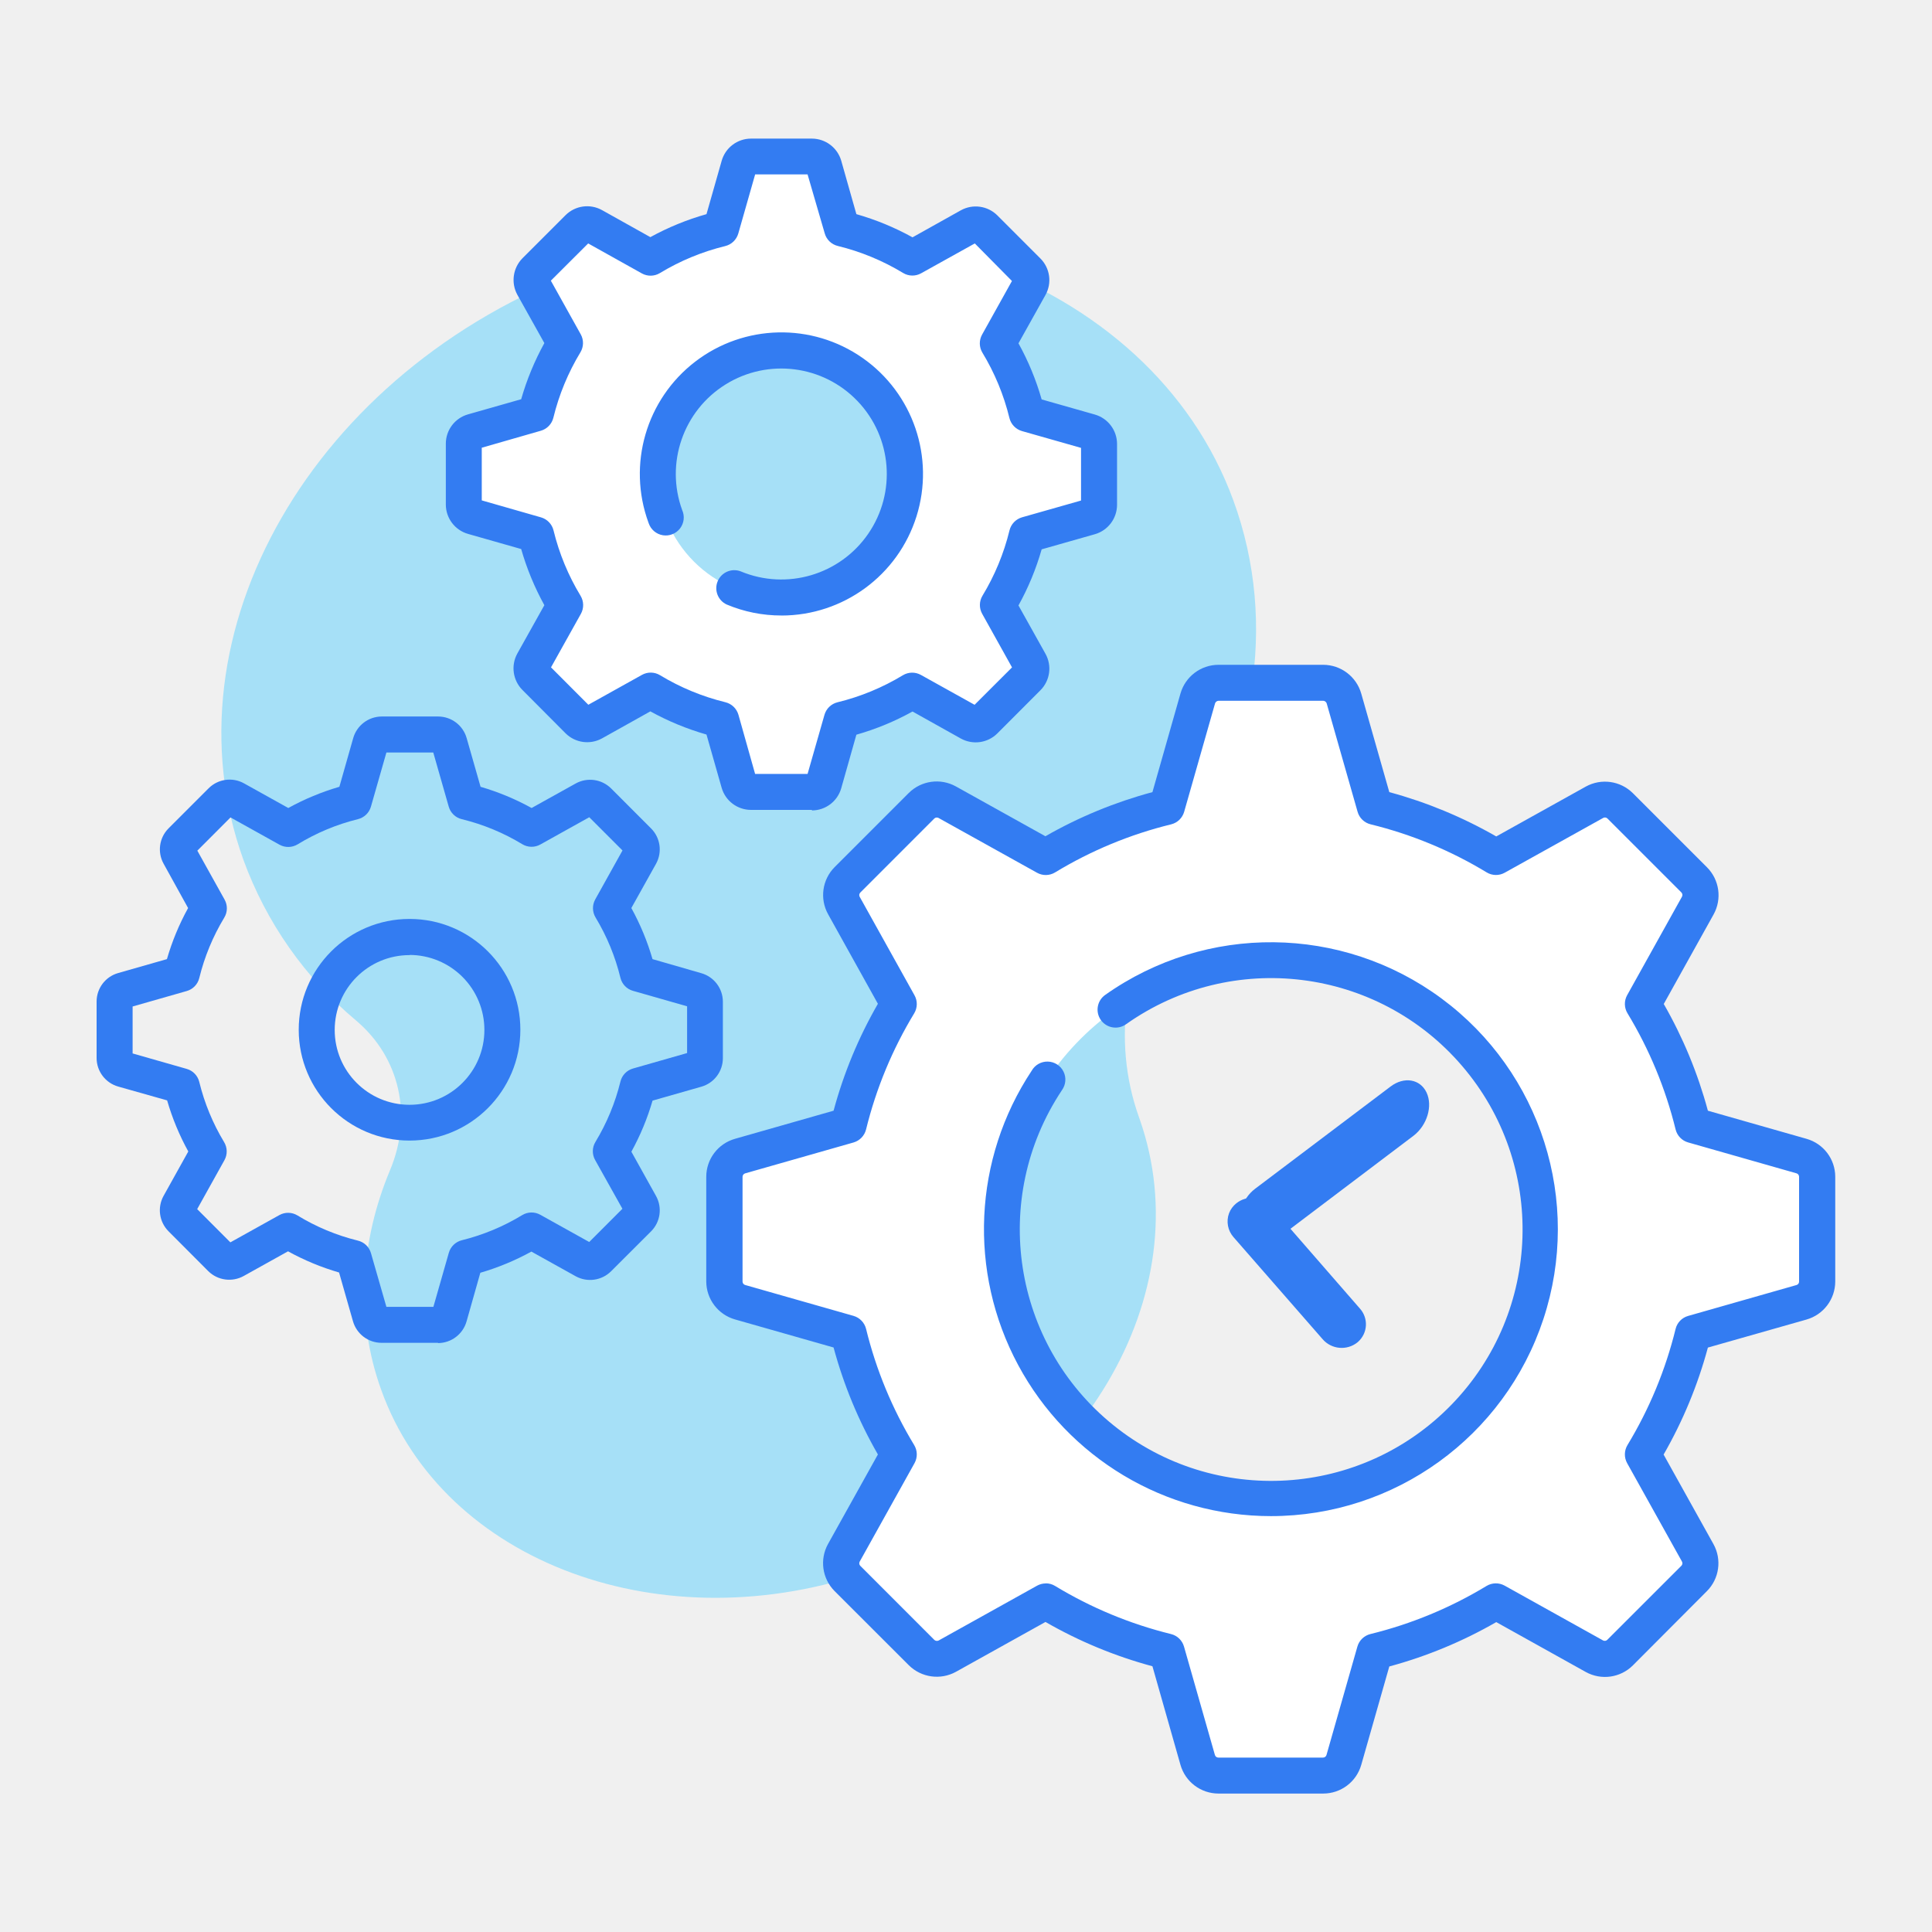
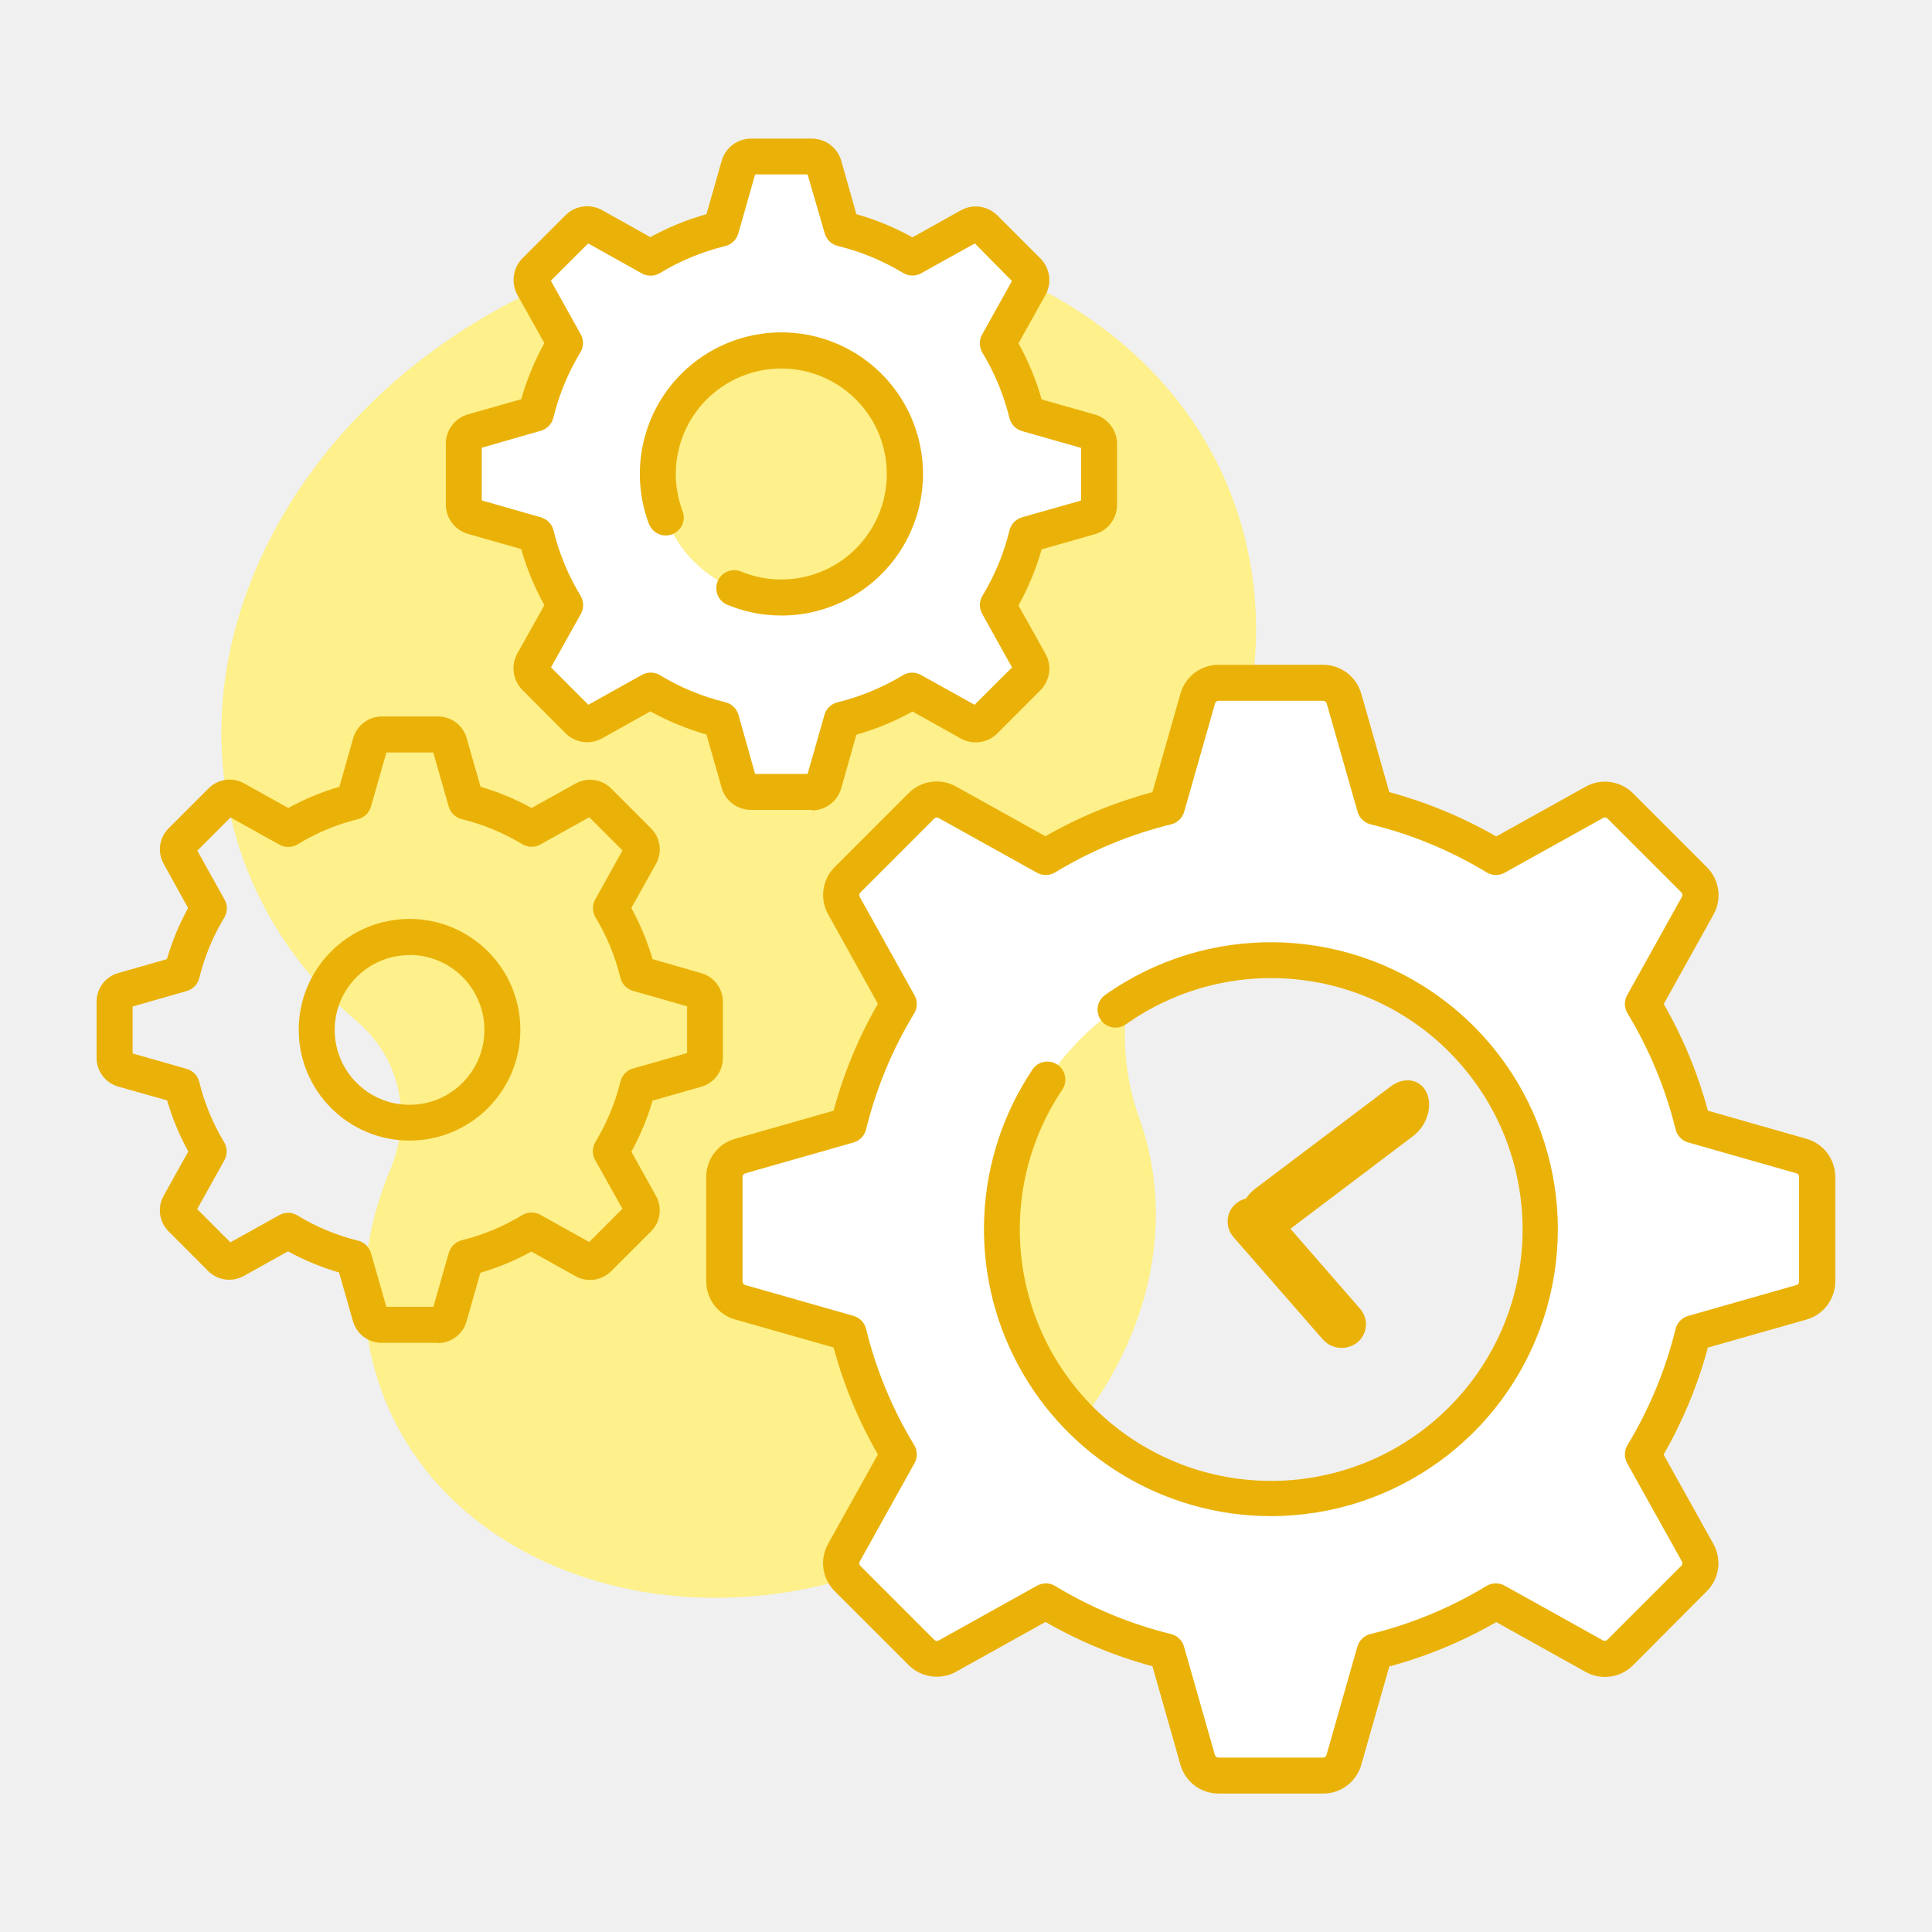
<svg xmlns="http://www.w3.org/2000/svg" id="Layer_1" data-name="Layer 1" viewBox="0 0 500 500">
  <defs>
-     <style>.cls-1{fill:#a6e0f7;}.cls-2{fill:#fff;}.cls-3{fill:#337cf2;}</style>
+     <style>.cls-1{fill:#fef08a;}.cls-2{fill:#fff;}.cls-3{fill:#eab208;}</style>
  </defs>
  <path class="cls-1" d="M294.92,289.57a1.36,1.36,0,0,0-.13-.37c-7.22-20.13-3.73-42.94,9.69-62.73,20-29.47,26.53-64.67,14.7-97C297.68,70.83,221,43.75,150.9,69.9c-69.75,26-109,94-87.92,152.58A97.91,97.91,0,0,0,92.2,264.15c11.29,9.56,14.65,24.59,8.73,38.72-7.65,18.28-9,38.18-2.28,56.81,16.09,44.9,73.12,65.88,127,46.76C280,387.11,310.9,334.88,294.92,289.57Z" />
  <path class="cls-2" d="M466.27,299.2l-28.06-8a111.6,111.6,0,0,0-13-31.36l14.2-25.5a5.59,5.59,0,0,0-.93-6.64l-19.18-19.18a5.59,5.59,0,0,0-6.63-.94l-25.47,14.21a111.58,111.58,0,0,0-31.36-13l-8-28a5.58,5.58,0,0,0-5.35-4H315.34a5.58,5.58,0,0,0-5.36,4l-8,28.06a112,112,0,0,0-31.36,13l-25.5-14.2a5.6,5.6,0,0,0-6.63.93l-19.19,19.18a5.59,5.59,0,0,0-.93,6.64l14.2,25.51a111.94,111.94,0,0,0-13,31.35l-28.07,8a5.59,5.59,0,0,0-4,5.35v27.08a5.57,5.57,0,0,0,4,5.35l28.1,8a112.19,112.19,0,0,0,13,31.36l-14.24,25.54a5.6,5.6,0,0,0,.93,6.63l19.19,19.18a5.57,5.57,0,0,0,6.63.93l25.5-14.2a111.9,111.9,0,0,0,31.36,13l8,28.07a5.59,5.59,0,0,0,5.36,4h27.11a5.59,5.59,0,0,0,5.36-4l8-28.07a111.9,111.9,0,0,0,31.36-13l25.51,14.2a5.57,5.57,0,0,0,6.63-.93l19.18-19.18a5.59,5.59,0,0,0,.93-6.63l-14.2-25.51a111.9,111.9,0,0,0,13-31.36l28.06-8a5.57,5.57,0,0,0,4-5.35V304.54A5.57,5.57,0,0,0,466.27,299.2ZM328.9,387.71a69.62,69.62,0,1,1,69.61-69.61h0A69.61,69.61,0,0,1,328.9,387.71Z" />
  <path class="cls-2" d="M282.12,111.72l-16.32-4.66a65.2,65.2,0,0,0-7.55-18.24L266.5,74a3.24,3.24,0,0,0-.54-3.86L254.78,59a3.21,3.21,0,0,0-3.85-.52L236.12,66.7a65.2,65.2,0,0,0-18.24-7.55l-4.66-16.32a3.22,3.22,0,0,0-3.1-2.35H194.35a3.23,3.23,0,0,0-3.11,2.35l-4.66,16.32a64.84,64.84,0,0,0-18.23,7.55l-14.83-8.25a3.23,3.23,0,0,0-3.85.54L138.49,70.17A3.24,3.24,0,0,0,138,74l8.26,14.84a65,65,0,0,0-7.56,18.23l-16.31,4.66a3.22,3.22,0,0,0-2.36,3.11v15.77a3.23,3.23,0,0,0,2.36,3.11l16.31,4.66a65.17,65.17,0,0,0,7.56,18.23L138,171.44a3.24,3.24,0,0,0,.54,3.86l11.18,11.17a3.21,3.21,0,0,0,3.85.54l14.84-8.26a64.77,64.77,0,0,0,18.23,7.57l4.65,16.32a3.26,3.26,0,0,0,3.12,2.35h15.77a3.24,3.24,0,0,0,3.11-2.35l4.66-16.32a65,65,0,0,0,18.24-7.57L250.93,187a3.24,3.24,0,0,0,3.86-.54L266,175.26a3.22,3.22,0,0,0,.54-3.85l-8.25-14.84a65.37,65.37,0,0,0,7.57-18.21l16.32-4.66a3.25,3.25,0,0,0,2.35-3.11V114.83a3.23,3.23,0,0,0-2.35-3.11Zm-79.89,43a32,32,0,1,1,32-32,32,32,0,0,1-32,32Z" />
  <path class="cls-3" d="M342.45,464.17H315.34a10.23,10.23,0,0,1-9.84-7.44l-7.25-25.5a116,116,0,0,1-27.68-11.47l-23.17,12.9a10.28,10.28,0,0,1-12.2-1.7L216,411.78a10.24,10.24,0,0,1-1.71-12.19l12.91-23.18a115.75,115.75,0,0,1-11.47-27.68l-25.5-7.26a10.25,10.25,0,0,1-7.45-9.83v-27.1a10.22,10.22,0,0,1,7.45-9.82l25.5-7.27a115.68,115.68,0,0,1,11.47-27.67L214.31,236.6A10.24,10.24,0,0,1,216,224.41l19.18-19.18a10.25,10.25,0,0,1,12.19-1.71l23.18,12.9A116.57,116.57,0,0,1,298.25,205l7.25-25.5a10.25,10.25,0,0,1,9.84-7.45h27.12a10.27,10.27,0,0,1,9.83,7.45l7.26,25.5a117.16,117.16,0,0,1,27.68,11.47l23.17-12.9a10.25,10.25,0,0,1,12.19,1.71l19.18,19.18a10.24,10.24,0,0,1,1.71,12.19l-12.9,23.18A116.06,116.06,0,0,1,442,287.45l25.51,7.27h0a10.22,10.22,0,0,1,7.45,9.82v27.13a10.25,10.25,0,0,1-7.45,9.83L442,348.75a116.2,116.2,0,0,1-11.46,27.69l12.9,23.17a10.22,10.22,0,0,1-1.71,12.19L422.59,431a10.24,10.24,0,0,1-12.19,1.71l-23.17-12.91a116.36,116.36,0,0,1-27.68,11.48l-7.26,25.47A10.23,10.23,0,0,1,342.45,464.17Zm-71.82-54.4a4.51,4.51,0,0,1,2.42.67,107.31,107.31,0,0,0,30,12.45,4.66,4.66,0,0,1,3.37,3.25l8,28.06a.92.92,0,0,0,.88.66h27.12a.92.92,0,0,0,.87-.66l8-28.06a4.67,4.67,0,0,1,3.37-3.25,107.43,107.43,0,0,0,30.06-12.45,4.67,4.67,0,0,1,4.66-.09l25.5,14.2a.93.93,0,0,0,1.08-.16l19.18-19.17a.91.91,0,0,0,.15-1.09l-14.2-25.49a4.67,4.67,0,0,1,.1-4.66,107.36,107.36,0,0,0,12.45-30.05,4.64,4.64,0,0,1,3.25-3.37l28.06-8a.91.91,0,0,0,.65-.88V304.54a.93.93,0,0,0-.65-.88l-28.06-8a4.65,4.65,0,0,1-3.25-3.38,107.49,107.49,0,0,0-12.45-30.05,4.65,4.65,0,0,1-.1-4.65l14.21-25.53a.93.93,0,0,0-.15-1.08L416,211.82a.93.93,0,0,0-1.08-.15l-25.51,14.19a4.63,4.63,0,0,1-4.65-.08,107,107,0,0,0-30.06-12.45,4.64,4.64,0,0,1-3.36-3.25l-8-28.06a1,1,0,0,0-.88-.66H315.34a1,1,0,0,0-.88.66l-8,28.07a4.66,4.66,0,0,1-3.37,3.25,106.77,106.77,0,0,0-30.05,12.45,4.63,4.63,0,0,1-4.65.08l-25.51-14.19a.93.93,0,0,0-1.08.15L222.64,231a.93.93,0,0,0-.16,1.08l14.2,25.51a4.65,4.65,0,0,1-.08,4.65,107.22,107.22,0,0,0-12.46,30.05,4.69,4.69,0,0,1-3.24,3.38l-28.07,8a.94.94,0,0,0-.66.88v27.13a.93.93,0,0,0,.66.87l28.07,8a4.68,4.68,0,0,1,3.24,3.37A107.09,107.09,0,0,0,236.6,374a4.67,4.67,0,0,1,.08,4.66l-14.2,25.5a.92.92,0,0,0,.16,1.07l19.18,19.19a1,1,0,0,0,1.08.15l25.5-14.2a4.69,4.69,0,0,1,2.26-.58Zm58.27-17.4A74.26,74.26,0,0,1,267,277.1a4.66,4.66,0,1,1,7.85,5l-.09.14a65.06,65.06,0,1,0,16.65-17.16A4.65,4.65,0,1,1,286,257.5a74.26,74.26,0,1,1,42.9,134.87Z" />
  <path class="cls-3" d="M113.36,347.52H98.72a7.69,7.69,0,0,1-7.37-5.58l-3.6-12.62a64.61,64.61,0,0,1-13.21-5.48l-11.46,6.38A7.72,7.72,0,0,1,53.93,329L43.58,318.62a7.69,7.69,0,0,1-1.24-9.14L48.73,298a64.46,64.46,0,0,1-5.48-13.22L30.59,281.2A7.69,7.69,0,0,1,25,273.83V259.18a7.67,7.67,0,0,1,5.59-7.36l12.61-3.6A64.61,64.61,0,0,1,48.68,235l-6.34-11.47a7.68,7.68,0,0,1,1.27-9.14L54,204a7.68,7.68,0,0,1,9.13-1.28l11.48,6.39a65.06,65.06,0,0,1,13.22-5.49l3.58-12.6a7.71,7.71,0,0,1,7.38-5.59H113.4a7.69,7.69,0,0,1,7.37,5.59l3.6,12.6a65.21,65.21,0,0,1,13.21,5.49L149,202.76a7.71,7.71,0,0,1,9.15,1.28l10.35,10.36a7.68,7.68,0,0,1,1.29,9.13L163.39,235a64.69,64.69,0,0,1,5.48,13.22l12.63,3.64a7.69,7.69,0,0,1,5.58,7.37v14.65a7.68,7.68,0,0,1-5.58,7.36l-12.62,3.6a64.69,64.69,0,0,1-5.48,13.22l6.38,11.46a7.68,7.68,0,0,1-1.27,9.14L158.15,329A7.71,7.71,0,0,1,149,330.3l-11.48-6.39a65.18,65.18,0,0,1-13.21,5.48L120.74,342a7.72,7.72,0,0,1-7.38,5.59ZM100,338.21h12.16l4-14a4.68,4.68,0,0,1,3.37-3.24,55.83,55.83,0,0,0,15.63-6.51,4.65,4.65,0,0,1,4.65-.09l12.68,7.06,8.59-8.6L154,300.18a4.63,4.63,0,0,1,.1-4.65,56,56,0,0,0,6.47-15.63,4.66,4.66,0,0,1,3.25-3.37l14-4V260.43l-14-4a4.64,4.64,0,0,1-3.25-3.36,55.66,55.66,0,0,0-6.44-15.63,4.67,4.67,0,0,1-.09-4.66l7.06-12.68-8.6-8.6-12.67,7.06a4.65,4.65,0,0,1-4.66-.08A55.38,55.38,0,0,0,119.5,212a4.64,4.64,0,0,1-3.37-3.25l-4-14H100l-4,14A4.65,4.65,0,0,1,92.62,212,55.38,55.38,0,0,0,77,218.53a4.67,4.67,0,0,1-4.66.08l-12.68-7.06-8.59,8.6,7.06,12.68a4.63,4.63,0,0,1-.09,4.65,55.91,55.91,0,0,0-6.47,15.64,4.64,4.64,0,0,1-3.25,3.36l-14,4v12.15l14,4A4.64,4.64,0,0,1,51.57,280,55.79,55.79,0,0,0,58,295.58a4.65,4.65,0,0,1,.09,4.66l-7.06,12.68,8.59,8.6,12.68-7.06a4.65,4.65,0,0,1,4.66.08,55.38,55.38,0,0,0,15.62,6.52A4.64,4.64,0,0,1,96,324.3Zm79-77.44" />
  <path class="cls-3" d="M106,295.18a28.68,28.68,0,1,1,28.67-28.69v0A28.69,28.69,0,0,1,106,295.18Zm0-48a19.37,19.37,0,1,0,19.36,19.38h0A19.38,19.38,0,0,0,106,247.14Z" />
  <path class="cls-3" d="M210.12,209.6H194.35a7.91,7.91,0,0,1-7.59-5.73l-3.92-13.77a70,70,0,0,1-14.53-6l-12.52,7a7.94,7.94,0,0,1-9.42-1.32L135.2,178.56a7.94,7.94,0,0,1-1.32-9.42l7-12.52a70,70,0,0,1-6-14.53l-13.77-3.92a7.92,7.92,0,0,1-5.73-7.59V114.83a7.89,7.89,0,0,1,5.73-7.59l13.77-3.92a70,70,0,0,1,6-14.53l-7-12.52a8,8,0,0,1,1.32-9.42l11.17-11.17a7.92,7.92,0,0,1,9.42-1.31l12.52,7a69.36,69.36,0,0,1,14.53-5.95l3.92-13.78a7.91,7.91,0,0,1,7.59-5.77h15.77a7.93,7.93,0,0,1,7.59,5.72l3.92,13.83a69.38,69.38,0,0,1,14.53,6l12.52-7a7.94,7.94,0,0,1,9.42,1.31l11.17,11.18a7.91,7.91,0,0,1,1.31,9.41l-7,12.53a69,69,0,0,1,6,14.52l13.79,3.92a7.93,7.93,0,0,1,5.72,7.59v15.78a7.93,7.93,0,0,1-5.72,7.59l-13.79,3.92a69,69,0,0,1-6,14.52l7,12.53a7.91,7.91,0,0,1-1.31,9.41L258.1,189.82a7.94,7.94,0,0,1-9.42,1.32l-12.52-7a68.88,68.88,0,0,1-14.53,6L217.71,204a7.91,7.91,0,0,1-7.59,5.74Zm-14.7-9.31H209L213.37,185a4.67,4.67,0,0,1,3.37-3.25,60.08,60.08,0,0,0,16.93-7,4.65,4.65,0,0,1,4.66-.08l13.89,7.73,9.69-9.68-7.73-13.88a4.65,4.65,0,0,1,.08-4.66,60.1,60.1,0,0,0,7-16.93,4.68,4.68,0,0,1,3.24-3.37l15.27-4.34V115.91l-15.29-4.35a4.68,4.68,0,0,1-3.24-3.37,60.1,60.1,0,0,0-7-16.93,4.65,4.65,0,0,1-.08-4.66l7.73-13.88L252.28,63l-13.9,7.73a4.63,4.63,0,0,1-4.65-.08,60.08,60.08,0,0,0-16.93-7,4.64,4.64,0,0,1-3.36-3.25L209,45.14H195.43l-4.36,15.29a4.67,4.67,0,0,1-3.37,3.25,60.08,60.08,0,0,0-16.93,7,4.65,4.65,0,0,1-4.66.08L152.22,63l-9.66,9.64,7.74,13.89a4.65,4.65,0,0,1-.09,4.65,60.2,60.2,0,0,0-7,16.93,4.66,4.66,0,0,1-3.25,3.37l-15.28,4.39v13.63L140,133.89a4.66,4.66,0,0,1,3.25,3.37,60.08,60.08,0,0,0,7,16.93,4.67,4.67,0,0,1,.09,4.66l-7.74,13.86,9.66,9.68,13.89-7.74a4.65,4.65,0,0,1,4.66.09,60.37,60.37,0,0,0,16.93,7,4.67,4.67,0,0,1,3.37,3.25Zm6.81-41a36.35,36.35,0,0,1-14.18-2.85,4.66,4.66,0,0,1,3.62-8.58,27.3,27.3,0,1,0-15.12-15.84,4.66,4.66,0,1,1-8.66,3.42,2,2,0,0,1-.08-.22,36.64,36.64,0,1,1,34.45,24.08Z" />
  <path class="cls-3" d="M323.73,321.28a5.4,5.4,0,0,1-2.27-2.5c-1.64-3.5-.14-8.49,3.36-11.13l35.06-26.46c3.49-2.65,7.66-1.95,9.31,1.55s.14,8.49-3.36,11.18l-35,26.46C328.39,322.13,325.71,322.39,323.73,321.28Z" />
  <path class="cls-3" d="M318.07,314a6.05,6.05,0,0,1,1.87-2.57,6.52,6.52,0,0,1,9,.8l23,26.42a6.08,6.08,0,0,1-.46,8.6l-.17.15a6.52,6.52,0,0,1-9-.8l-23.07-26.42A6.15,6.15,0,0,1,318.07,314Z" />
</svg>
